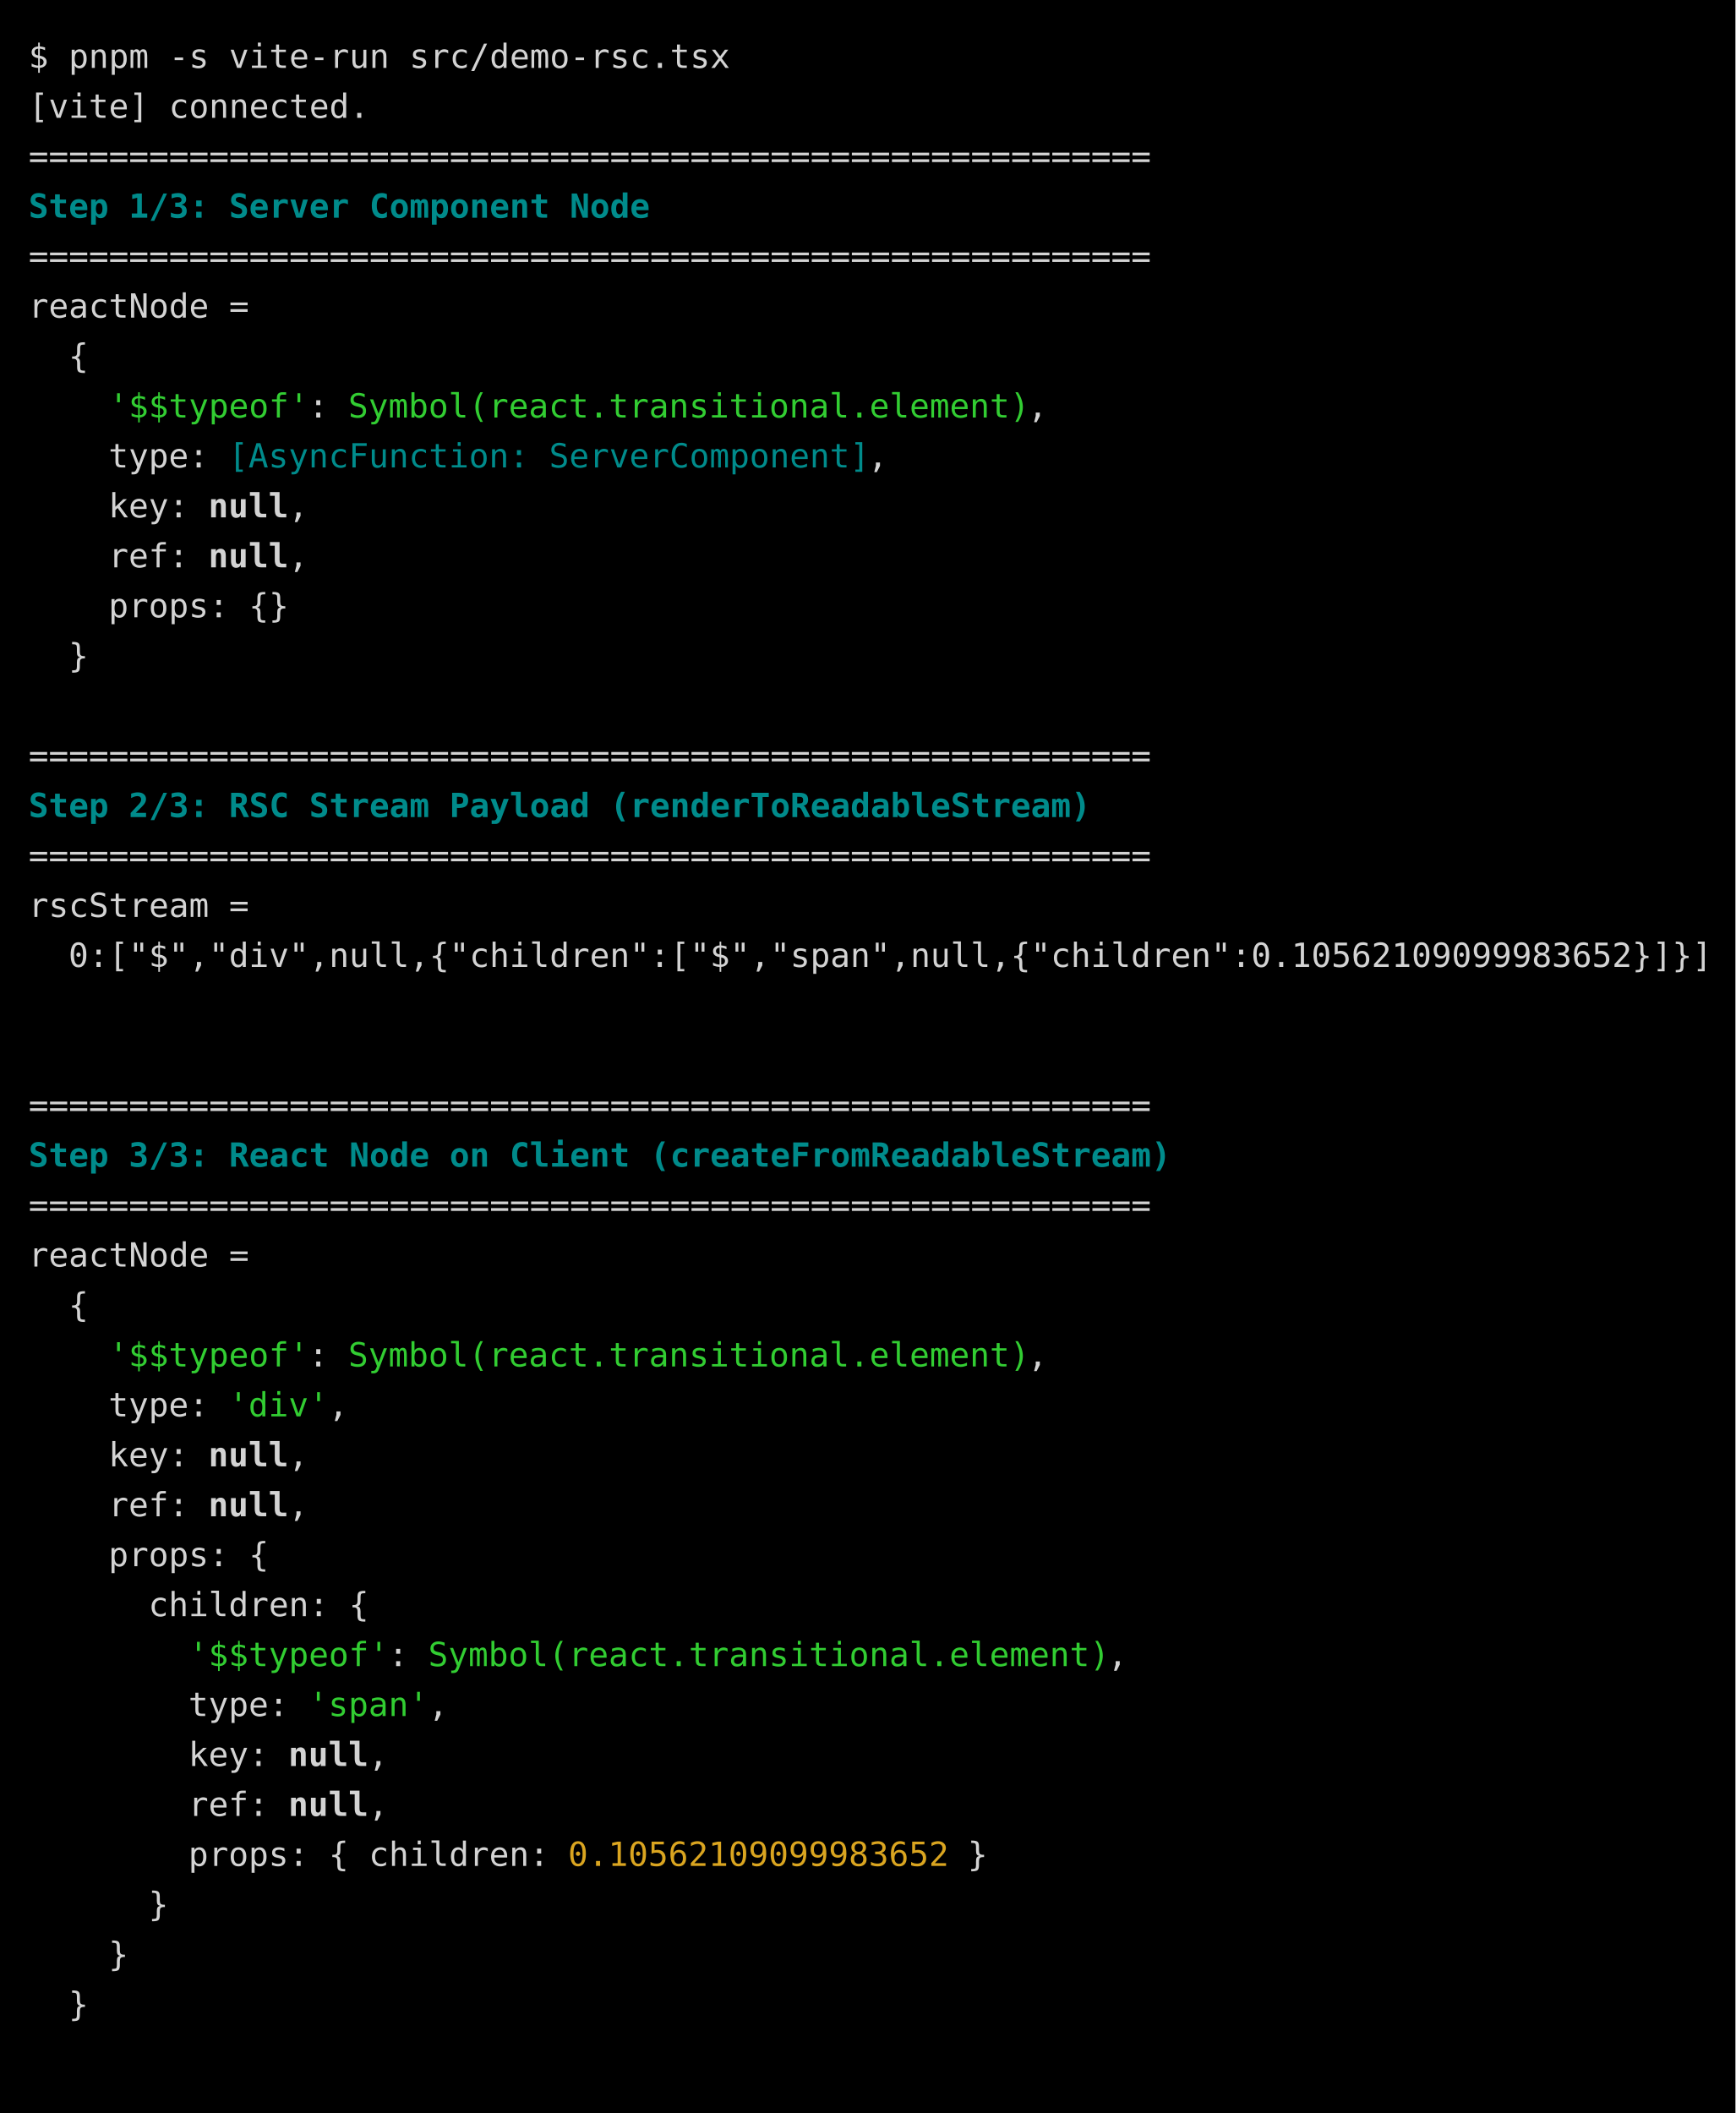
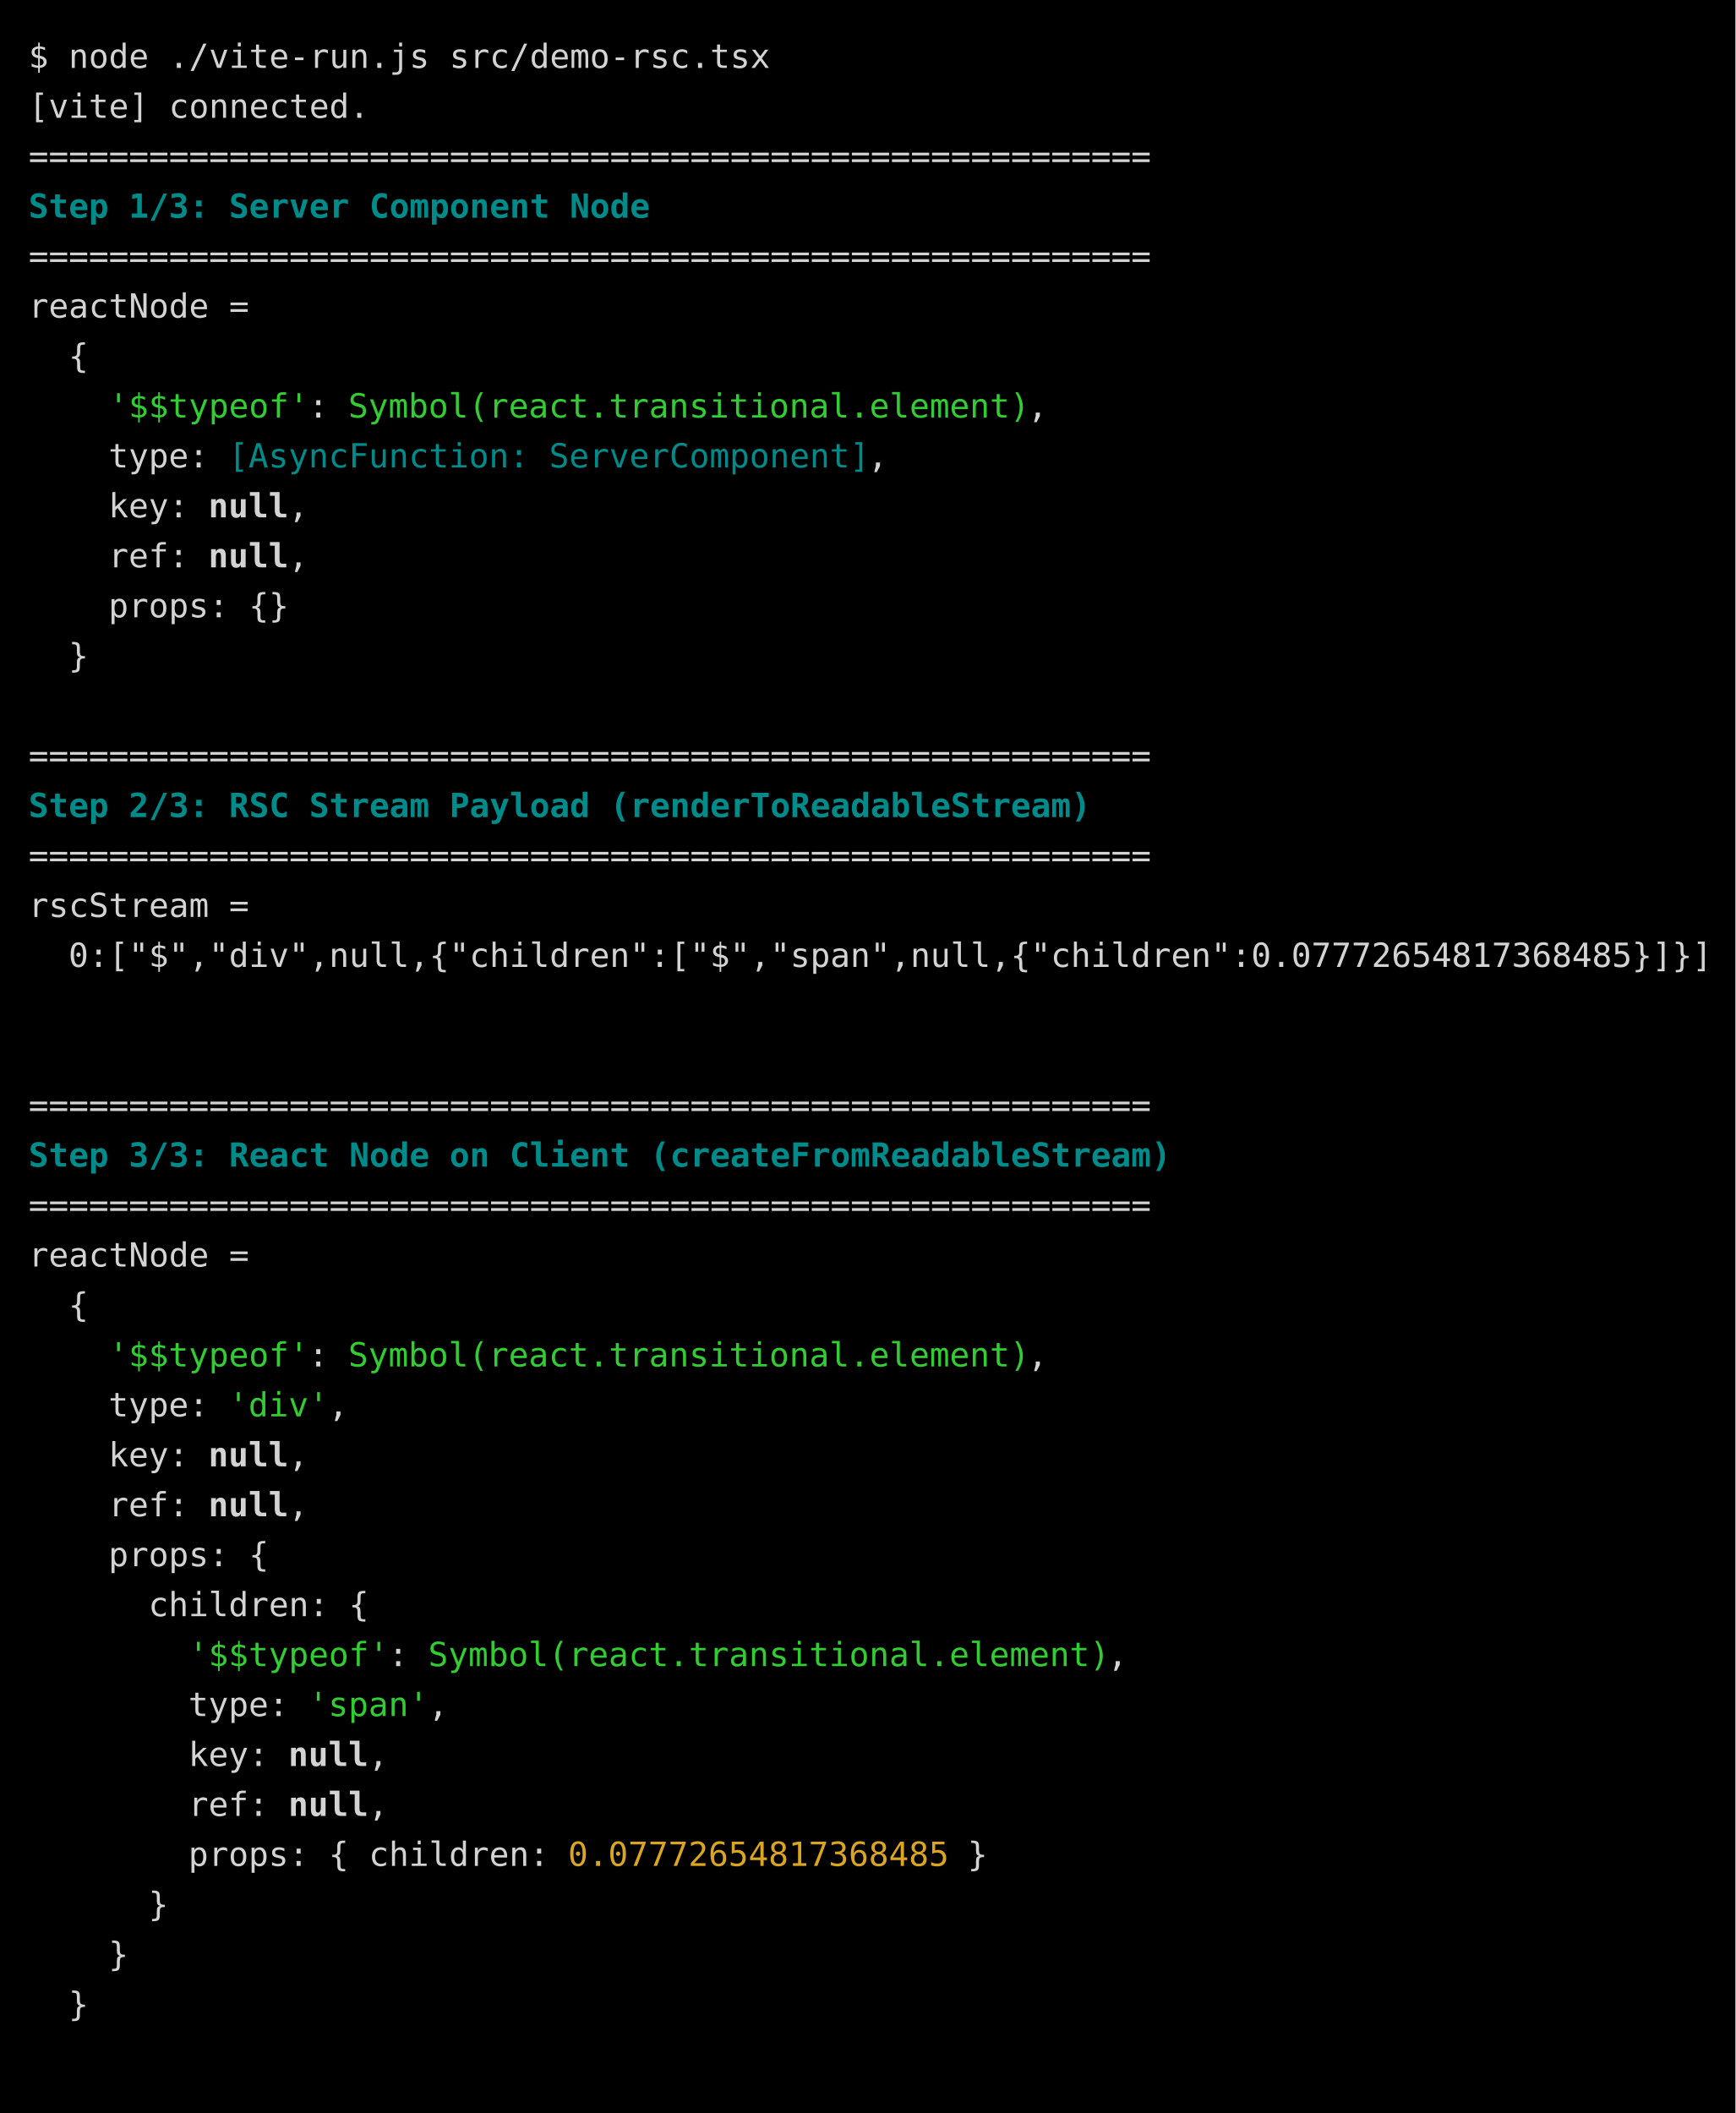
<svg xmlns="http://www.w3.org/2000/svg" viewBox="0, 0, 729.71, 888.45" font-family="Roboto Mono, Menlo, monospace" font-size="14">
  <g fill="#D3D3D3">
    <rect x="0" y="0" width="729.71" height="888.45" fill="#000000" />
-     <text x="12" y="28.55">$ pnpm -s vite-run src/demo-rsc.tsx</text>
+     <text x="12" y="28.55">$ node ./vite-run.js src/demo-rsc.tsx</text>
    <text x="12" y="49.55">[vite] connected.</text>
    <text x="12" y="70.55">========================================================</text>
    <text x="12" y="91.55" font-weight="bold" fill="#008B8B">Step 1/3: Server Component Node</text>
    <text x="12" y="112.55">========================================================</text>
    <text x="12" y="133.55">reactNode =</text>
    <text x="28.8" y="154.55">  {</text>
    <text x="45.61" y="175.55" fill="#32CD32">'$$typeof'</text>
    <text x="129.62" y="175.55">: </text>
    <text x="146.42" y="175.55" fill="#32CD32">Symbol(react.transitional.element)</text>
    <text x="432.07" y="175.55">,</text>
    <text x="45.61" y="196.55">    type: </text>
    <text x="96.01" y="196.55" fill="#008B8B">[AsyncFunction: ServerComponent]</text>
    <text x="364.86" y="196.55">,</text>
    <text x="45.61" y="217.55">    key: </text>
    <text x="87.61" y="217.55" font-weight="bold">null</text>
    <text x="121.22" y="217.55">,</text>
    <text x="45.61" y="238.55">    ref: </text>
    <text x="87.61" y="238.55" font-weight="bold">null</text>
    <text x="121.22" y="238.55">,</text>
    <text x="45.61" y="259.55">    props: {}</text>
    <text x="28.8" y="280.55">  }</text>
    <text x="12" y="322.55">========================================================</text>
    <text x="12" y="343.55" font-weight="bold" fill="#008B8B">Step 2/3: RSC Stream Payload (renderToReadableStream)</text>
    <text x="12" y="364.55">========================================================</text>
    <text x="12" y="385.55">rscStream =</text>
-     <text x="28.8" y="406.55">  0:["$","div",null,{"children":["$","span",null,{"children":0.10562109099983652}]}]</text>
+     <text x="28.8" y="406.55">  0:["$","div",null,{"children":["$","span",null,{"children":0.07772654817368485}]}]</text>
    <text x="12" y="469.55">========================================================</text>
    <text x="12" y="490.55" font-weight="bold" fill="#008B8B">Step 3/3: React Node on Client (createFromReadableStream)</text>
    <text x="12" y="511.55">========================================================</text>
    <text x="12" y="532.55">reactNode =</text>
    <text x="28.8" y="553.55">  {</text>
    <text x="45.61" y="574.55" fill="#32CD32">'$$typeof'</text>
    <text x="129.62" y="574.55">: </text>
    <text x="146.42" y="574.55" fill="#32CD32">Symbol(react.transitional.element)</text>
    <text x="432.07" y="574.55">,</text>
    <text x="45.61" y="595.55">    type: </text>
    <text x="96.01" y="595.55" fill="#32CD32">'div'</text>
    <text x="138.02" y="595.55">,</text>
    <text x="45.61" y="616.55">    key: </text>
    <text x="87.61" y="616.55" font-weight="bold">null</text>
    <text x="121.22" y="616.55">,</text>
    <text x="45.61" y="637.55">    ref: </text>
    <text x="87.61" y="637.55" font-weight="bold">null</text>
    <text x="121.22" y="637.55">,</text>
    <text x="45.61" y="658.55">    props: {</text>
    <text x="62.41" y="679.55">      children: {</text>
    <text x="79.21" y="700.55" fill="#32CD32">'$$typeof'</text>
    <text x="163.22" y="700.55">: </text>
    <text x="180.03" y="700.55" fill="#32CD32">Symbol(react.transitional.element)</text>
    <text x="465.67" y="700.55">,</text>
    <text x="79.21" y="721.55">        type: </text>
    <text x="129.62" y="721.55" fill="#32CD32">'span'</text>
    <text x="180.03" y="721.55">,</text>
    <text x="79.21" y="742.55">        key: </text>
    <text x="121.22" y="742.55" font-weight="bold">null</text>
    <text x="154.82" y="742.55">,</text>
    <text x="79.21" y="763.55">        ref: </text>
    <text x="121.22" y="763.55" font-weight="bold">null</text>
    <text x="154.82" y="763.55">,</text>
    <text x="79.21" y="784.55">        props: { children: </text>
-     <text x="238.84" y="784.55" fill="#DAA520">0.10562109099983652</text>
+     <text x="238.84" y="784.55" fill="#DAA520">0.07772654817368485</text>
    <text x="406.86" y="784.55"> }</text>
    <text x="62.41" y="805.55">      }</text>
    <text x="45.61" y="826.55">    }</text>
    <text x="28.8" y="847.55">  }</text>
  </g>
</svg>
